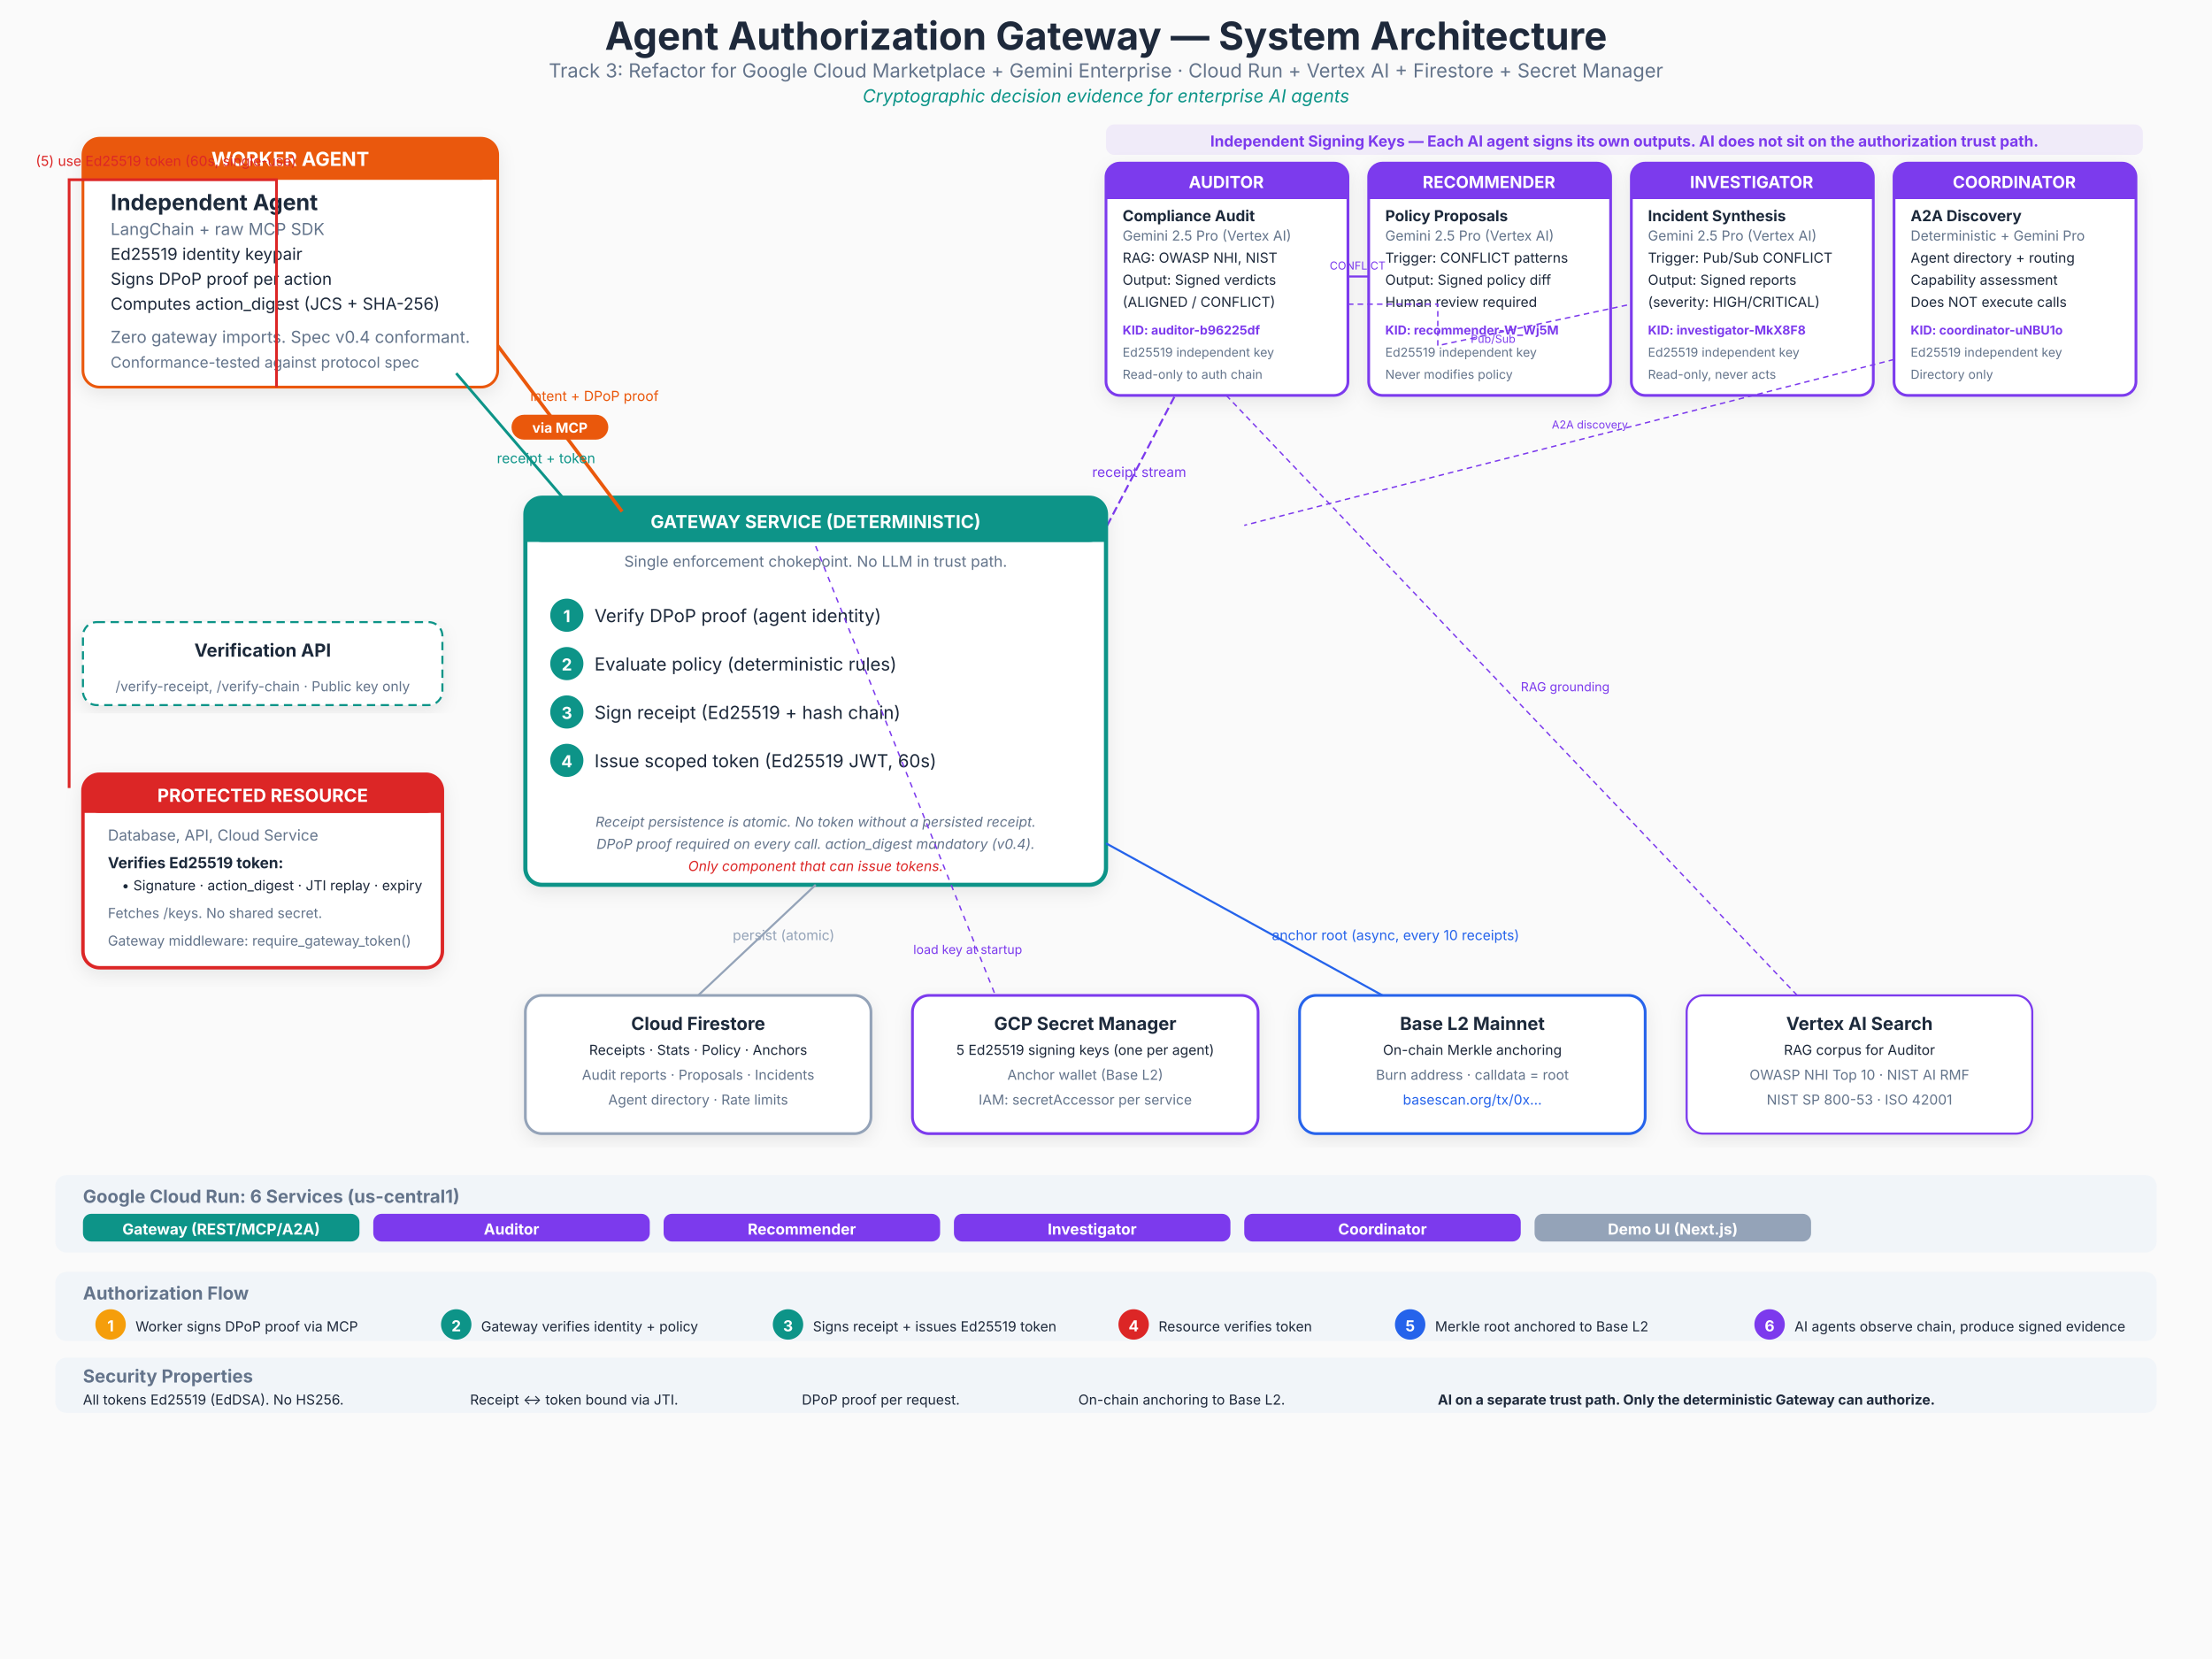
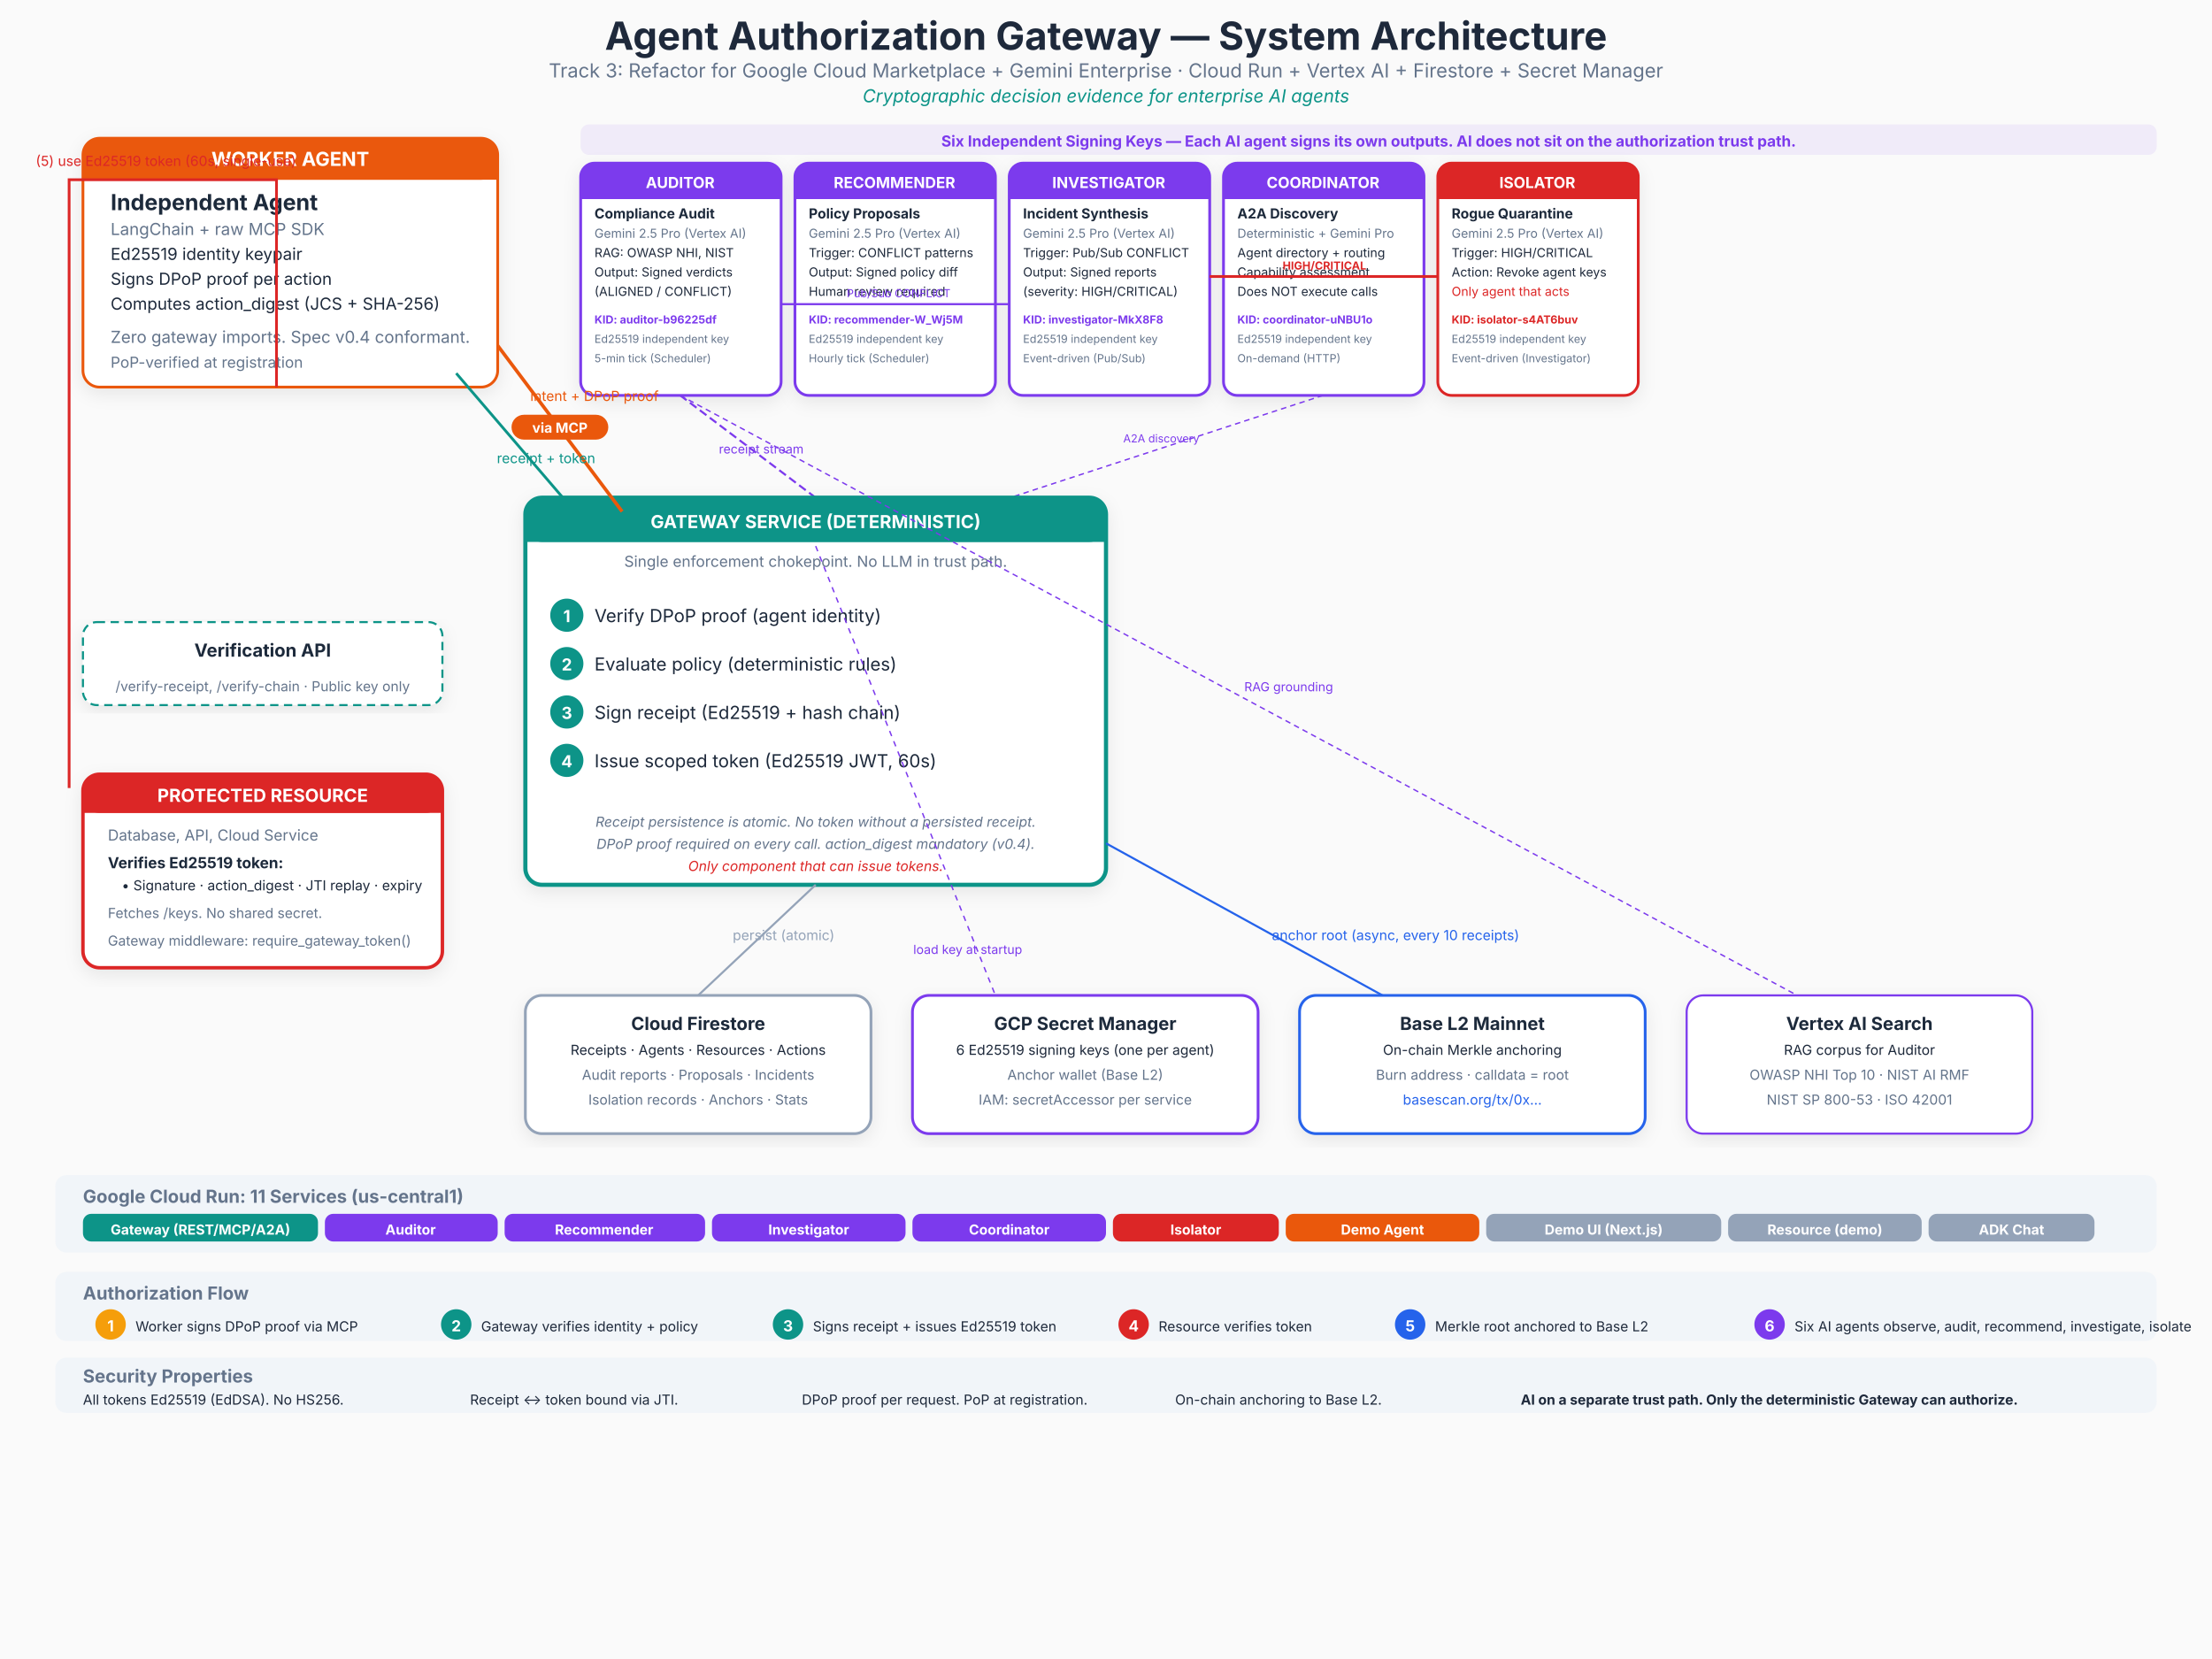
<svg xmlns="http://www.w3.org/2000/svg" viewBox="0 0 1600 1200" font-family="Inter, system-ui, sans-serif">
  <defs>
    <filter id="shadow">
      <feDropShadow dx="0" dy="4" stdDeviation="6" flood-opacity="0.08" />
    </filter>
  </defs>
  <rect width="1600" height="1200" fill="#fafafa" />
  <text x="800" y="36" text-anchor="middle" font-size="28" font-weight="bold" fill="#1e293b">Agent Authorization Gateway — System Architecture</text>
  <text x="800" y="56" text-anchor="middle" font-size="14" fill="#64748b">Track 3: Refactor for Google Cloud Marketplace + Gemini Enterprise · Cloud Run + Vertex AI + Firestore + Secret Manager</text>
  <text x="800" y="74" text-anchor="middle" font-size="13" font-style="italic" fill="#0d9488">Cryptographic decision evidence for enterprise AI agents</text>
  <g filter="url(#shadow)">
    <rect x="60" y="100" width="300" height="180" rx="12" fill="white" stroke="#ea580c" stroke-width="2" />
    <rect x="60" y="100" width="300" height="30" rx="12" fill="#ea580c" />
    <rect x="60" y="118" width="300" height="12" fill="#ea580c" />
    <text x="210" y="120" text-anchor="middle" font-size="14" font-weight="bold" fill="white">WORKER AGENT</text>
    <text x="80" y="152" font-size="16" font-weight="bold" fill="#1e293b">Independent Agent</text>
    <text x="80" y="170" font-size="12" fill="#64748b">LangChain + raw MCP SDK</text>
    <text x="80" y="188" font-size="12" fill="#1e293b">Ed25519 identity keypair</text>
    <text x="80" y="206" font-size="12" fill="#1e293b">Signs DPoP proof per action</text>
    <text x="80" y="224" font-size="12" fill="#1e293b">Computes action_digest (JCS + SHA-256)</text>
    <text x="80" y="248" font-size="12" fill="#64748b">Zero gateway imports. Spec v0.4 conformant.</text>
-     <text x="80" y="266" font-size="11" fill="#64748b">Conformance-tested against protocol spec</text>
-   </g>
-   <rect x="800" y="90" width="750" height="22" rx="6" fill="#7c3aed" opacity="0.08" />
-   <text x="1175" y="106" text-anchor="middle" font-size="11" font-weight="bold" fill="#7c3aed">Independent Signing Keys — Each AI agent signs its own outputs. AI does not sit on the authorization trust path.</text>
-   <g filter="url(#shadow)">
-     <rect x="800" y="118" width="175" height="168" rx="10" fill="white" stroke="#7c3aed" stroke-width="2" />
-     <rect x="800" y="118" width="175" height="26" rx="10" fill="#7c3aed" />
-     <rect x="800" y="134" width="175" height="10" fill="#7c3aed" />
-     <text x="887" y="136" text-anchor="middle" font-size="12" font-weight="bold" fill="white">AUDITOR</text>
-     <text x="812" y="160" font-size="11" font-weight="bold" fill="#1e293b">Compliance Audit</text>
-     <text x="812" y="174" font-size="10" fill="#64748b">Gemini 2.5 Pro (Vertex AI)</text>
-     <text x="812" y="190" font-size="10" fill="#1e293b">RAG: OWASP NHI, NIST</text>
-     <text x="812" y="206" font-size="10" fill="#1e293b">Output: Signed verdicts</text>
-     <text x="812" y="222" font-size="10" fill="#1e293b">(ALIGNED / CONFLICT)</text>
-     <text x="812" y="242" font-size="9" fill="#7c3aed" font-weight="bold">KID: auditor-b96225df</text>
-     <text x="812" y="258" font-size="9" fill="#64748b">Ed25519 independent key</text>
-     <text x="812" y="274" font-size="9" fill="#64748b">Read-only to auth chain</text>
-   </g>
-   <g filter="url(#shadow)">
-     <rect x="990" y="118" width="175" height="168" rx="10" fill="white" stroke="#7c3aed" stroke-width="2" />
-     <rect x="990" y="118" width="175" height="26" rx="10" fill="#7c3aed" />
-     <rect x="990" y="134" width="175" height="10" fill="#7c3aed" />
-     <text x="1077" y="136" text-anchor="middle" font-size="12" font-weight="bold" fill="white">RECOMMENDER</text>
-     <text x="1002" y="160" font-size="11" font-weight="bold" fill="#1e293b">Policy Proposals</text>
-     <text x="1002" y="174" font-size="10" fill="#64748b">Gemini 2.5 Pro (Vertex AI)</text>
-     <text x="1002" y="190" font-size="10" fill="#1e293b">Trigger: CONFLICT patterns</text>
-     <text x="1002" y="206" font-size="10" fill="#1e293b">Output: Signed policy diff</text>
-     <text x="1002" y="222" font-size="10" fill="#1e293b">Human review required</text>
-     <text x="1002" y="242" font-size="9" fill="#7c3aed" font-weight="bold">KID: recommender-W_Wj5M</text>
-     <text x="1002" y="258" font-size="9" fill="#64748b">Ed25519 independent key</text>
-     <text x="1002" y="274" font-size="9" fill="#64748b">Never modifies policy</text>
-   </g>
-   <g filter="url(#shadow)">
-     <rect x="1180" y="118" width="175" height="168" rx="10" fill="white" stroke="#7c3aed" stroke-width="2" />
-     <rect x="1180" y="118" width="175" height="26" rx="10" fill="#7c3aed" />
-     <rect x="1180" y="134" width="175" height="10" fill="#7c3aed" />
-     <text x="1267" y="136" text-anchor="middle" font-size="12" font-weight="bold" fill="white">INVESTIGATOR</text>
-     <text x="1192" y="160" font-size="11" font-weight="bold" fill="#1e293b">Incident Synthesis</text>
-     <text x="1192" y="174" font-size="10" fill="#64748b">Gemini 2.5 Pro (Vertex AI)</text>
-     <text x="1192" y="190" font-size="10" fill="#1e293b">Trigger: Pub/Sub CONFLICT</text>
-     <text x="1192" y="206" font-size="10" fill="#1e293b">Output: Signed reports</text>
-     <text x="1192" y="222" font-size="10" fill="#1e293b">(severity: HIGH/CRITICAL)</text>
-     <text x="1192" y="242" font-size="9" fill="#7c3aed" font-weight="bold">KID: investigator-MkX8F8</text>
-     <text x="1192" y="258" font-size="9" fill="#64748b">Ed25519 independent key</text>
-     <text x="1192" y="274" font-size="9" fill="#64748b">Read-only, never acts</text>
-   </g>
-   <g filter="url(#shadow)">
-     <rect x="1370" y="118" width="175" height="168" rx="10" fill="white" stroke="#7c3aed" stroke-width="2" />
-     <rect x="1370" y="118" width="175" height="26" rx="10" fill="#7c3aed" />
-     <rect x="1370" y="134" width="175" height="10" fill="#7c3aed" />
-     <text x="1457" y="136" text-anchor="middle" font-size="12" font-weight="bold" fill="white">COORDINATOR</text>
-     <text x="1382" y="160" font-size="11" font-weight="bold" fill="#1e293b">A2A Discovery</text>
-     <text x="1382" y="174" font-size="10" fill="#64748b">Deterministic + Gemini Pro</text>
-     <text x="1382" y="190" font-size="10" fill="#1e293b">Agent directory + routing</text>
-     <text x="1382" y="206" font-size="10" fill="#1e293b">Capability assessment</text>
-     <text x="1382" y="222" font-size="10" fill="#1e293b">Does NOT execute calls</text>
-     <text x="1382" y="242" font-size="9" fill="#7c3aed" font-weight="bold">KID: coordinator-uNBU1o</text>
-     <text x="1382" y="258" font-size="9" fill="#64748b">Ed25519 independent key</text>
-     <text x="1382" y="274" font-size="9" fill="#64748b">Directory only</text>
-   </g>
-   <line x1="780" y1="420" x2="850" y2="286" stroke="#7c3aed" stroke-width="1.5" stroke-dasharray="6,3" />
-   <text x="790" y="345" font-size="10" fill="#7c3aed">receipt stream</text>
-   <line x1="975" y1="200" x2="990" y2="200" stroke="#7c3aed" stroke-width="1.5" />
-   <text x="982" y="195" text-anchor="middle" font-size="8" fill="#7c3aed">CONFLICT</text>
-   <path d="M975,220 L1040,220 L1040,250 L1180,220" fill="none" stroke="#7c3aed" stroke-width="1" stroke-dasharray="4,3" />
-   <text x="1080" y="248" text-anchor="middle" font-size="8" fill="#7c3aed">Pub/Sub</text>
-   <line x1="1370" y1="260" x2="900" y2="380" stroke="#7c3aed" stroke-width="1" stroke-dasharray="4,3" />
-   <text x="1150" y="310" text-anchor="middle" font-size="8" fill="#7c3aed">A2A discovery</text>
+     <text x="80" y="266" font-size="11" fill="#64748b">PoP-verified at registration</text>
+   </g>
+   <rect x="420" y="90" width="1140" height="22" rx="6" fill="#7c3aed" opacity="0.08" />
+   <text x="990" y="106" text-anchor="middle" font-size="11" font-weight="bold" fill="#7c3aed">Six Independent Signing Keys — Each AI agent signs its own outputs. AI does not sit on the authorization trust path.</text>
+   <g filter="url(#shadow)">
+     <rect x="420" y="118" width="145" height="168" rx="10" fill="white" stroke="#7c3aed" stroke-width="2" />
+     <rect x="420" y="118" width="145" height="26" rx="10" fill="#7c3aed" />
+     <rect x="420" y="134" width="145" height="10" fill="#7c3aed" />
+     <text x="492" y="136" text-anchor="middle" font-size="11" font-weight="bold" fill="white">AUDITOR</text>
+     <text x="430" y="158" font-size="10" font-weight="bold" fill="#1e293b">Compliance Audit</text>
+     <text x="430" y="172" font-size="9" fill="#64748b">Gemini 2.5 Pro (Vertex AI)</text>
+     <text x="430" y="186" font-size="9" fill="#1e293b">RAG: OWASP NHI, NIST</text>
+     <text x="430" y="200" font-size="9" fill="#1e293b">Output: Signed verdicts</text>
+     <text x="430" y="214" font-size="9" fill="#1e293b">(ALIGNED / CONFLICT)</text>
+     <text x="430" y="234" font-size="8" fill="#7c3aed" font-weight="bold">KID: auditor-b96225df</text>
+     <text x="430" y="248" font-size="8" fill="#64748b">Ed25519 independent key</text>
+     <text x="430" y="262" font-size="8" fill="#64748b">5-min tick (Scheduler)</text>
+   </g>
+   <g filter="url(#shadow)">
+     <rect x="575" y="118" width="145" height="168" rx="10" fill="white" stroke="#7c3aed" stroke-width="2" />
+     <rect x="575" y="118" width="145" height="26" rx="10" fill="#7c3aed" />
+     <rect x="575" y="134" width="145" height="10" fill="#7c3aed" />
+     <text x="647" y="136" text-anchor="middle" font-size="11" font-weight="bold" fill="white">RECOMMENDER</text>
+     <text x="585" y="158" font-size="10" font-weight="bold" fill="#1e293b">Policy Proposals</text>
+     <text x="585" y="172" font-size="9" fill="#64748b">Gemini 2.5 Pro (Vertex AI)</text>
+     <text x="585" y="186" font-size="9" fill="#1e293b">Trigger: CONFLICT patterns</text>
+     <text x="585" y="200" font-size="9" fill="#1e293b">Output: Signed policy diff</text>
+     <text x="585" y="214" font-size="9" fill="#1e293b">Human review required</text>
+     <text x="585" y="234" font-size="8" fill="#7c3aed" font-weight="bold">KID: recommender-W_Wj5M</text>
+     <text x="585" y="248" font-size="8" fill="#64748b">Ed25519 independent key</text>
+     <text x="585" y="262" font-size="8" fill="#64748b">Hourly tick (Scheduler)</text>
+   </g>
+   <g filter="url(#shadow)">
+     <rect x="730" y="118" width="145" height="168" rx="10" fill="white" stroke="#7c3aed" stroke-width="2" />
+     <rect x="730" y="118" width="145" height="26" rx="10" fill="#7c3aed" />
+     <rect x="730" y="134" width="145" height="10" fill="#7c3aed" />
+     <text x="802" y="136" text-anchor="middle" font-size="11" font-weight="bold" fill="white">INVESTIGATOR</text>
+     <text x="740" y="158" font-size="10" font-weight="bold" fill="#1e293b">Incident Synthesis</text>
+     <text x="740" y="172" font-size="9" fill="#64748b">Gemini 2.5 Pro (Vertex AI)</text>
+     <text x="740" y="186" font-size="9" fill="#1e293b">Trigger: Pub/Sub CONFLICT</text>
+     <text x="740" y="200" font-size="9" fill="#1e293b">Output: Signed reports</text>
+     <text x="740" y="214" font-size="9" fill="#1e293b">(severity: HIGH/CRITICAL)</text>
+     <text x="740" y="234" font-size="8" fill="#7c3aed" font-weight="bold">KID: investigator-MkX8F8</text>
+     <text x="740" y="248" font-size="8" fill="#64748b">Ed25519 independent key</text>
+     <text x="740" y="262" font-size="8" fill="#64748b">Event-driven (Pub/Sub)</text>
+   </g>
+   <g filter="url(#shadow)">
+     <rect x="885" y="118" width="145" height="168" rx="10" fill="white" stroke="#7c3aed" stroke-width="2" />
+     <rect x="885" y="118" width="145" height="26" rx="10" fill="#7c3aed" />
+     <rect x="885" y="134" width="145" height="10" fill="#7c3aed" />
+     <text x="957" y="136" text-anchor="middle" font-size="11" font-weight="bold" fill="white">COORDINATOR</text>
+     <text x="895" y="158" font-size="10" font-weight="bold" fill="#1e293b">A2A Discovery</text>
+     <text x="895" y="172" font-size="9" fill="#64748b">Deterministic + Gemini Pro</text>
+     <text x="895" y="186" font-size="9" fill="#1e293b">Agent directory + routing</text>
+     <text x="895" y="200" font-size="9" fill="#1e293b">Capability assessment</text>
+     <text x="895" y="214" font-size="9" fill="#1e293b">Does NOT execute calls</text>
+     <text x="895" y="234" font-size="8" fill="#7c3aed" font-weight="bold">KID: coordinator-uNBU1o</text>
+     <text x="895" y="248" font-size="8" fill="#64748b">Ed25519 independent key</text>
+     <text x="895" y="262" font-size="8" fill="#64748b">On-demand (HTTP)</text>
+   </g>
+   <g filter="url(#shadow)">
+     <rect x="1040" y="118" width="145" height="168" rx="10" fill="white" stroke="#dc2626" stroke-width="2" />
+     <rect x="1040" y="118" width="145" height="26" rx="10" fill="#dc2626" />
+     <rect x="1040" y="134" width="145" height="10" fill="#dc2626" />
+     <text x="1112" y="136" text-anchor="middle" font-size="11" font-weight="bold" fill="white">ISOLATOR</text>
+     <text x="1050" y="158" font-size="10" font-weight="bold" fill="#1e293b">Rogue Quarantine</text>
+     <text x="1050" y="172" font-size="9" fill="#64748b">Gemini 2.5 Pro (Vertex AI)</text>
+     <text x="1050" y="186" font-size="9" fill="#1e293b">Trigger: HIGH/CRITICAL</text>
+     <text x="1050" y="200" font-size="9" fill="#1e293b">Action: Revoke agent keys</text>
+     <text x="1050" y="214" font-size="9" fill="#dc2626">Only agent that acts</text>
+     <text x="1050" y="234" font-size="8" fill="#dc2626" font-weight="bold">KID: isolator-s4AT6buv</text>
+     <text x="1050" y="248" font-size="8" fill="#64748b">Ed25519 independent key</text>
+     <text x="1050" y="262" font-size="8" fill="#64748b">Event-driven (Investigator)</text>
+   </g>
+   <path d="M565,220 L650,220 L700,220 L730,220" fill="none" stroke="#7c3aed" stroke-width="1.5" />
+   <text x="650" y="215" text-anchor="middle" font-size="8" fill="#7c3aed">Pub/Sub CONFLICT</text>
+   <path d="M875,200 L1040,200" fill="none" stroke="#dc2626" stroke-width="2" />
+   <text x="958" y="195" text-anchor="middle" font-size="8" fill="#dc2626" font-weight="bold">HIGH/CRITICAL</text>
+   <line x1="590" y1="360" x2="492" y2="286" stroke="#7c3aed" stroke-width="1.5" stroke-dasharray="6,3" />
+   <text x="520" y="328" font-size="9" fill="#7c3aed">receipt stream</text>
+   <line x1="957" y1="286" x2="700" y2="370" stroke="#7c3aed" stroke-width="1" stroke-dasharray="4,3" />
+   <text x="840" y="320" text-anchor="middle" font-size="8" fill="#7c3aed">A2A discovery</text>
  <g filter="url(#shadow)">
    <rect x="380" y="360" width="420" height="280" rx="12" fill="white" stroke="#0d9488" stroke-width="3" />
    <rect x="380" y="360" width="420" height="32" rx="12" fill="#0d9488" />
    <rect x="380" y="380" width="420" height="12" fill="#0d9488" />
    <text x="590" y="382" text-anchor="middle" font-size="13" font-weight="bold" fill="white">GATEWAY SERVICE (DETERMINISTIC)</text>
    <text x="590" y="410" text-anchor="middle" font-size="11" fill="#64748b">Single enforcement chokepoint. No LLM in trust path.</text>
    <circle cx="410" cy="445" r="12" fill="#0d9488" />
    <text x="410" y="450" text-anchor="middle" font-size="12" font-weight="bold" fill="white">1</text>
    <text x="430" y="450" font-size="13" fill="#1e293b">Verify DPoP proof (agent identity)</text>
    <circle cx="410" cy="480" r="12" fill="#0d9488" />
    <text x="410" y="485" text-anchor="middle" font-size="12" font-weight="bold" fill="white">2</text>
    <text x="430" y="485" font-size="13" fill="#1e293b">Evaluate policy (deterministic rules)</text>
    <circle cx="410" cy="515" r="12" fill="#0d9488" />
    <text x="410" y="520" text-anchor="middle" font-size="12" font-weight="bold" fill="white">3</text>
    <text x="430" y="520" font-size="13" fill="#1e293b">Sign receipt (Ed25519 + hash chain)</text>
    <circle cx="410" cy="550" r="12" fill="#0d9488" />
    <text x="410" y="555" text-anchor="middle" font-size="12" font-weight="bold" fill="white">4</text>
    <text x="430" y="555" font-size="13" fill="#1e293b">Issue scoped token (Ed25519 JWT, 60s)</text>
    <text x="590" y="598" text-anchor="middle" font-size="10" font-style="italic" fill="#64748b">Receipt persistence is atomic. No token without a persisted receipt.</text>
    <text x="590" y="614" text-anchor="middle" font-size="10" font-style="italic" fill="#64748b">DPoP proof required on every call. action_digest mandatory (v0.4).</text>
    <text x="590" y="630" text-anchor="middle" font-size="10" font-style="italic" fill="#dc2626">Only component that can issue tokens.</text>
  </g>
  <line x1="360" y1="250" x2="450" y2="370" stroke="#ea580c" stroke-width="2.5" />
  <rect x="370" y="300" width="70" height="18" rx="9" fill="#ea580c" />
  <text x="405" y="313" text-anchor="middle" font-size="10" font-weight="bold" fill="white">via MCP</text>
  <text x="430" y="290" text-anchor="middle" font-size="10" fill="#ea580c">intent + DPoP proof</text>
  <line x1="420" y1="375" x2="330" y2="270" stroke="#0d9488" stroke-width="2" />
  <text x="395" y="335" text-anchor="middle" font-size="10" fill="#0d9488">receipt + token</text>
  <g filter="url(#shadow)">
    <rect x="60" y="450" width="260" height="60" rx="10" fill="white" stroke="#0d9488" stroke-width="1.5" stroke-dasharray="6,4" />
    <text x="190" y="475" text-anchor="middle" font-size="13" font-weight="bold" fill="#1e293b">Verification API</text>
    <text x="190" y="500" text-anchor="middle" font-size="10" fill="#64748b">/verify-receipt, /verify-chain · Public key only</text>
  </g>
  <g filter="url(#shadow)">
    <rect x="60" y="560" width="260" height="140" rx="12" fill="white" stroke="#dc2626" stroke-width="2.5" />
    <rect x="60" y="560" width="260" height="28" rx="12" fill="#dc2626" />
    <rect x="60" y="578" width="260" height="10" fill="#dc2626" />
    <text x="190" y="580" text-anchor="middle" font-size="13" font-weight="bold" fill="white">PROTECTED RESOURCE</text>
    <text x="78" y="608" font-size="11" fill="#64748b">Database, API, Cloud Service</text>
    <text x="78" y="628" font-size="11" font-weight="bold" fill="#1e293b">Verifies Ed25519 token:</text>
    <text x="88" y="644" font-size="10" fill="#1e293b">• Signature · action_digest · JTI replay · expiry</text>
    <text x="78" y="664" font-size="10" fill="#64748b">Fetches /keys. No shared secret.</text>
    <text x="78" y="684" font-size="10" fill="#64748b">Gateway middleware: require_gateway_token()</text>
  </g>
  <polyline points="200,280 200,130 50,130 50,570" fill="none" stroke="#dc2626" stroke-width="2" />
  <text x="120" y="120" text-anchor="middle" font-size="10" fill="#dc2626">(5) use Ed25519 token (60s, single-use)</text>
  <g filter="url(#shadow)">
    <rect x="380" y="720" width="250" height="100" rx="12" fill="white" stroke="#94a3b8" stroke-width="2" />
    <text x="505" y="745" text-anchor="middle" font-size="13" font-weight="bold" fill="#1e293b">Cloud Firestore</text>
-     <text x="505" y="763" text-anchor="middle" font-size="10" fill="#1e293b">Receipts · Stats · Policy · Anchors</text>
+     <text x="505" y="763" text-anchor="middle" font-size="10" fill="#1e293b">Receipts · Agents · Resources · Actions</text>
    <text x="505" y="781" text-anchor="middle" font-size="10" fill="#64748b">Audit reports · Proposals · Incidents</text>
-     <text x="505" y="799" text-anchor="middle" font-size="10" fill="#64748b">Agent directory · Rate limits</text>
+     <text x="505" y="799" text-anchor="middle" font-size="10" fill="#64748b">Isolation records · Anchors · Stats</text>
  </g>
  <line x1="590" y1="640" x2="505" y2="720" stroke="#94a3b8" stroke-width="1.5" />
  <text x="530" y="680" font-size="10" fill="#94a3b8">persist (atomic)</text>
  <g filter="url(#shadow)">
    <rect x="660" y="720" width="250" height="100" rx="12" fill="white" stroke="#7c3aed" stroke-width="2" />
    <text x="785" y="745" text-anchor="middle" font-size="13" font-weight="bold" fill="#1e293b">GCP Secret Manager</text>
-     <text x="785" y="763" text-anchor="middle" font-size="10" fill="#1e293b">5 Ed25519 signing keys (one per agent)</text>
+     <text x="785" y="763" text-anchor="middle" font-size="10" fill="#1e293b">6 Ed25519 signing keys (one per agent)</text>
    <text x="785" y="781" text-anchor="middle" font-size="10" fill="#64748b">Anchor wallet (Base L2)</text>
    <text x="785" y="799" text-anchor="middle" font-size="10" fill="#64748b">IAM: secretAccessor per service</text>
  </g>
  <line x1="590" y1="395" x2="720" y2="720" stroke="#7c3aed" stroke-width="1" stroke-dasharray="4,4" />
  <text x="700" y="690" text-anchor="middle" font-size="9" fill="#7c3aed">load key at startup</text>
  <g filter="url(#shadow)">
    <rect x="940" y="720" width="250" height="100" rx="12" fill="white" stroke="#2563eb" stroke-width="2" />
    <text x="1065" y="745" text-anchor="middle" font-size="13" font-weight="bold" fill="#1e293b">Base L2 Mainnet</text>
    <text x="1065" y="763" text-anchor="middle" font-size="10" fill="#1e293b">On-chain Merkle anchoring</text>
    <text x="1065" y="781" text-anchor="middle" font-size="10" fill="#64748b">Burn address · calldata = root</text>
    <text x="1065" y="799" text-anchor="middle" font-size="10" fill="#2563eb">basescan.org/tx/0x...</text>
  </g>
  <line x1="800" y1="610" x2="1000" y2="720" stroke="#2563eb" stroke-width="1.5" />
  <text x="920" y="680" font-size="10" fill="#2563eb">anchor root (async, every 10 receipts)</text>
  <g filter="url(#shadow)">
    <rect x="1220" y="720" width="250" height="100" rx="12" fill="white" stroke="#7c3aed" stroke-width="1.5" />
    <text x="1345" y="745" text-anchor="middle" font-size="13" font-weight="bold" fill="#1e293b">Vertex AI Search</text>
    <text x="1345" y="763" text-anchor="middle" font-size="10" fill="#1e293b">RAG corpus for Auditor</text>
    <text x="1345" y="781" text-anchor="middle" font-size="10" fill="#64748b">OWASP NHI Top 10 · NIST AI RMF</text>
    <text x="1345" y="799" text-anchor="middle" font-size="10" fill="#64748b">NIST SP 800-53 · ISO 42001</text>
  </g>
-   <line x1="887" y1="286" x2="1300" y2="720" stroke="#7c3aed" stroke-width="1" stroke-dasharray="4,3" />
-   <text x="1100" y="500" font-size="9" fill="#7c3aed">RAG grounding</text>
+   <line x1="492" y1="286" x2="1300" y2="720" stroke="#7c3aed" stroke-width="1" stroke-dasharray="4,3" />
+   <text x="900" y="500" font-size="9" fill="#7c3aed">RAG grounding</text>
  <rect x="40" y="850" width="1520" height="56" rx="8" fill="#f1f5f9" />
-   <text x="60" y="870" font-size="13" font-weight="bold" fill="#64748b">Google Cloud Run: 6 Services (us-central1)</text>
-   <rect x="60" y="878" width="200" height="20" rx="6" fill="#0d9488" />
-   <text x="160" y="893" text-anchor="middle" font-size="11" font-weight="bold" fill="white">Gateway (REST/MCP/A2A)</text>
-   <rect x="270" y="878" width="200" height="20" rx="6" fill="#7c3aed" />
-   <text x="370" y="893" text-anchor="middle" font-size="11" font-weight="bold" fill="white">Auditor</text>
-   <rect x="480" y="878" width="200" height="20" rx="6" fill="#7c3aed" />
-   <text x="580" y="893" text-anchor="middle" font-size="11" font-weight="bold" fill="white">Recommender</text>
-   <rect x="690" y="878" width="200" height="20" rx="6" fill="#7c3aed" />
-   <text x="790" y="893" text-anchor="middle" font-size="11" font-weight="bold" fill="white">Investigator</text>
-   <rect x="900" y="878" width="200" height="20" rx="6" fill="#7c3aed" />
-   <text x="1000" y="893" text-anchor="middle" font-size="11" font-weight="bold" fill="white">Coordinator</text>
-   <rect x="1110" y="878" width="200" height="20" rx="6" fill="#94a3b8" />
-   <text x="1210" y="893" text-anchor="middle" font-size="11" font-weight="bold" fill="white">Demo UI (Next.js)</text>
+   <text x="60" y="870" font-size="13" font-weight="bold" fill="#64748b">Google Cloud Run: 11 Services (us-central1)</text>
+   <rect x="60" y="878" width="170" height="20" rx="6" fill="#0d9488" />
+   <text x="145" y="893" text-anchor="middle" font-size="10" font-weight="bold" fill="white">Gateway (REST/MCP/A2A)</text>
+   <rect x="235" y="878" width="125" height="20" rx="6" fill="#7c3aed" />
+   <text x="297" y="893" text-anchor="middle" font-size="10" font-weight="bold" fill="white">Auditor</text>
+   <rect x="365" y="878" width="145" height="20" rx="6" fill="#7c3aed" />
+   <text x="437" y="893" text-anchor="middle" font-size="10" font-weight="bold" fill="white">Recommender</text>
+   <rect x="515" y="878" width="140" height="20" rx="6" fill="#7c3aed" />
+   <text x="585" y="893" text-anchor="middle" font-size="10" font-weight="bold" fill="white">Investigator</text>
+   <rect x="660" y="878" width="140" height="20" rx="6" fill="#7c3aed" />
+   <text x="730" y="893" text-anchor="middle" font-size="10" font-weight="bold" fill="white">Coordinator</text>
+   <rect x="805" y="878" width="120" height="20" rx="6" fill="#dc2626" />
+   <text x="865" y="893" text-anchor="middle" font-size="10" font-weight="bold" fill="white">Isolator</text>
+   <rect x="930" y="878" width="140" height="20" rx="6" fill="#ea580c" />
+   <text x="1000" y="893" text-anchor="middle" font-size="10" font-weight="bold" fill="white">Demo Agent</text>
+   <rect x="1075" y="878" width="170" height="20" rx="6" fill="#94a3b8" />
+   <text x="1160" y="893" text-anchor="middle" font-size="10" font-weight="bold" fill="white">Demo UI (Next.js)</text>
+   <rect x="1250" y="878" width="140" height="20" rx="6" fill="#94a3b8" />
+   <text x="1320" y="893" text-anchor="middle" font-size="10" font-weight="bold" fill="white">Resource (demo)</text>
+   <rect x="1395" y="878" width="120" height="20" rx="6" fill="#94a3b8" />
+   <text x="1455" y="893" text-anchor="middle" font-size="10" font-weight="bold" fill="white">ADK Chat</text>
  <rect x="40" y="920" width="1520" height="50" rx="8" fill="#f1f5f9" />
  <text x="60" y="940" font-size="13" font-weight="bold" fill="#64748b">Authorization Flow</text>
  <circle cx="80" cy="958" r="11" fill="#f59e0b" />
  <text x="80" y="963" text-anchor="middle" font-size="11" font-weight="bold" fill="white">1</text>
  <text x="98" y="963" font-size="10" fill="#1e293b">Worker signs DPoP proof via MCP</text>
  <circle cx="330" cy="958" r="11" fill="#0d9488" />
  <text x="330" y="963" text-anchor="middle" font-size="11" font-weight="bold" fill="white">2</text>
  <text x="348" y="963" font-size="10" fill="#1e293b">Gateway verifies identity + policy</text>
  <circle cx="570" cy="958" r="11" fill="#0d9488" />
  <text x="570" y="963" text-anchor="middle" font-size="11" font-weight="bold" fill="white">3</text>
  <text x="588" y="963" font-size="10" fill="#1e293b">Signs receipt + issues Ed25519 token</text>
  <circle cx="820" cy="958" r="11" fill="#dc2626" />
  <text x="820" y="963" text-anchor="middle" font-size="11" font-weight="bold" fill="white">4</text>
  <text x="838" y="963" font-size="10" fill="#1e293b">Resource verifies token</text>
  <circle cx="1020" cy="958" r="11" fill="#2563eb" />
  <text x="1020" y="963" text-anchor="middle" font-size="11" font-weight="bold" fill="white">5</text>
  <text x="1038" y="963" font-size="10" fill="#1e293b">Merkle root anchored to Base L2</text>
  <circle cx="1280" cy="958" r="11" fill="#7c3aed" />
  <text x="1280" y="963" text-anchor="middle" font-size="11" font-weight="bold" fill="white">6</text>
-   <text x="1298" y="963" font-size="10" fill="#1e293b">AI agents observe chain, produce signed evidence</text>
+   <text x="1298" y="963" font-size="10" fill="#1e293b">Six AI agents observe, audit, recommend, investigate, isolate</text>
  <rect x="40" y="982" width="1520" height="40" rx="8" fill="#f1f5f9" />
  <text x="60" y="1000" font-size="13" font-weight="bold" fill="#64748b">Security Properties</text>
  <text x="60" y="1016" font-size="10" fill="#1e293b">All tokens Ed25519 (EdDSA). No HS256.</text>
  <text x="340" y="1016" font-size="10" fill="#1e293b">Receipt ↔ token bound via JTI.</text>
-   <text x="580" y="1016" font-size="10" fill="#1e293b">DPoP proof per request.</text>
-   <text x="780" y="1016" font-size="10" fill="#1e293b">On-chain anchoring to Base L2.</text>
-   <text x="1040" y="1016" font-size="10" fill="#1e293b" font-weight="bold">AI on a separate trust path. Only the deterministic Gateway can authorize.</text>
+   <text x="580" y="1016" font-size="10" fill="#1e293b">DPoP proof per request. PoP at registration.</text>
+   <text x="850" y="1016" font-size="10" fill="#1e293b">On-chain anchoring to Base L2.</text>
+   <text x="1100" y="1016" font-size="10" fill="#1e293b" font-weight="bold">AI on a separate trust path. Only the deterministic Gateway can authorize.</text>
</svg>
